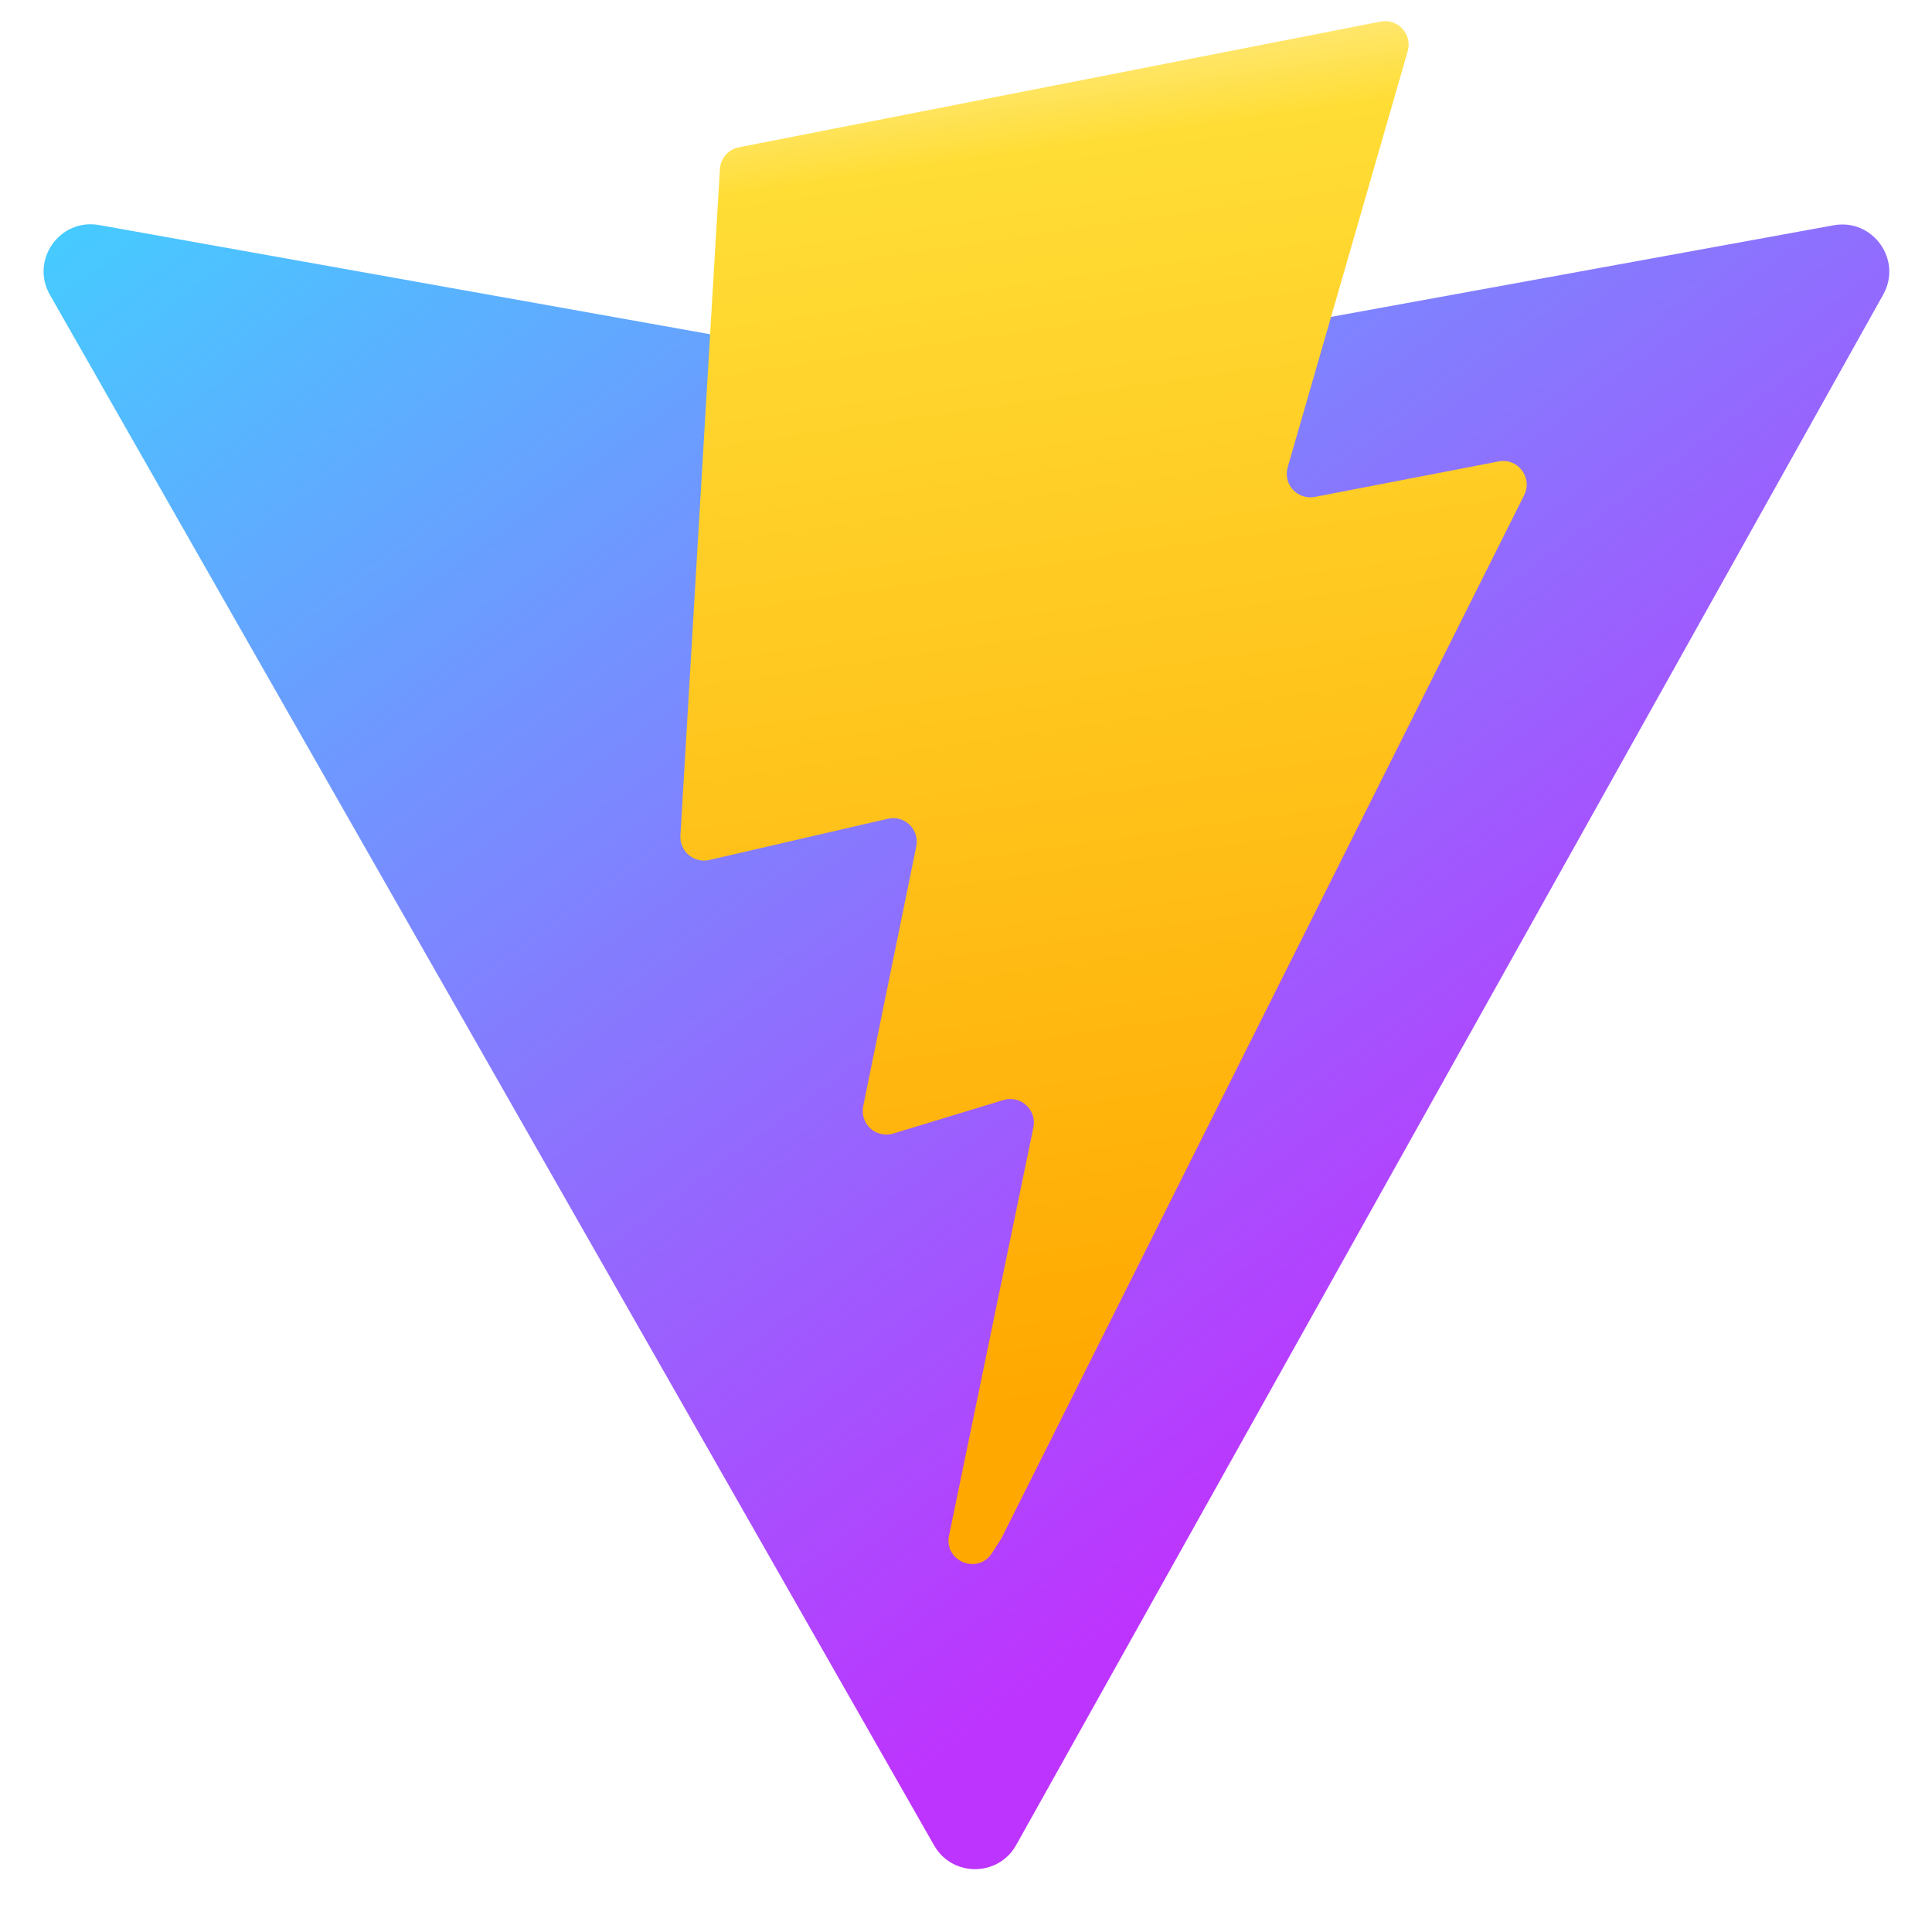
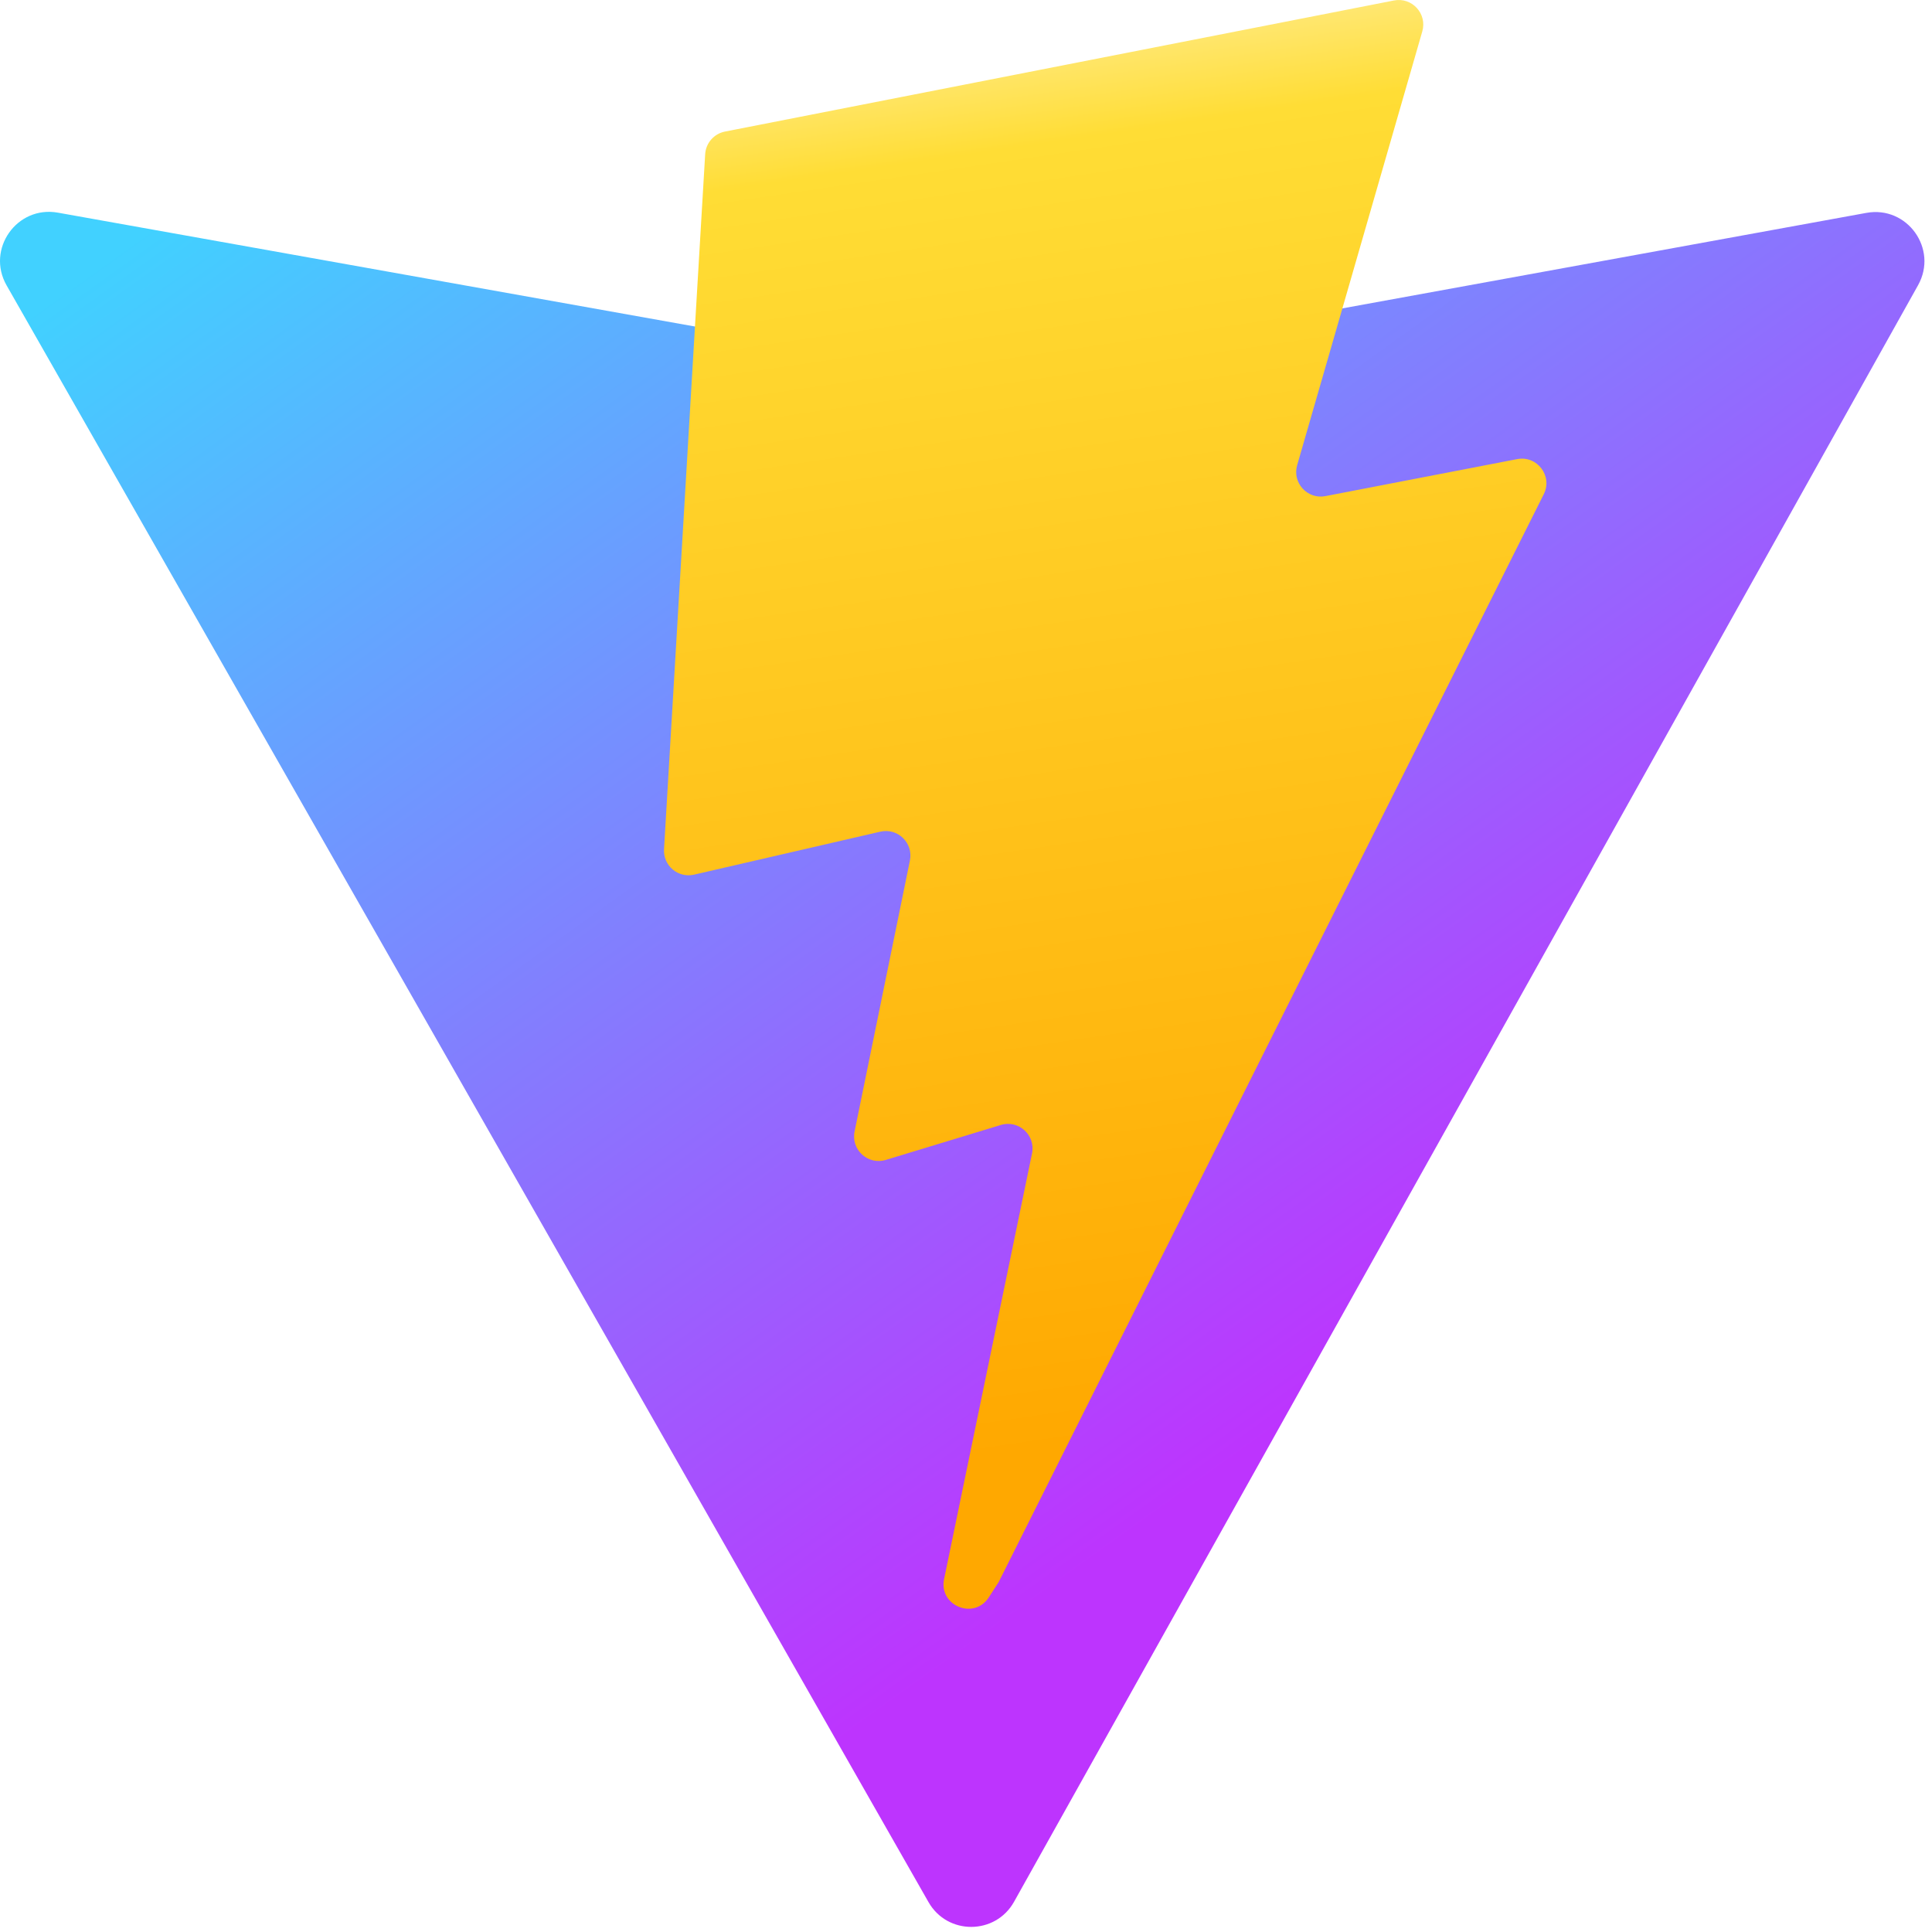
- <svg xmlns="http://www.w3.org/2000/svg" viewBox="0 0 128 128">
+ <svg xmlns="http://www.w3.org/2000/svg" viewBox="0 0 256 257" width="256" height="257" preserveAspectRatio="xMidYMid">
  <defs>
-     <linearGradient id="a" x1="6" x2="235" y1="33" y2="344" gradientTransform="translate(0 .937) scale(.3122)" gradientUnits="userSpaceOnUse">
-       <stop offset="0" stop-color="#41d1ff" />
-       <stop offset="1" stop-color="#bd34fe" />
+     <linearGradient x1="-.828%" y1="7.652%" x2="57.636%" y2="78.411%" id="a">
+       <stop stop-color="#41D1FF" offset="0%" />
+       <stop stop-color="#BD34FE" offset="100%" />
    </linearGradient>
-     <linearGradient id="b" x1="194.651" x2="236.076" y1="8.818" y2="292.989" gradientTransform="translate(0 .937) scale(.3122)" gradientUnits="userSpaceOnUse">
-       <stop offset="0" stop-color="#ffea83" />
-       <stop offset=".083" stop-color="#ffdd35" />
-       <stop offset="1" stop-color="#ffa800" />
+     <linearGradient x1="43.376%" y1="2.242%" x2="50.316%" y2="89.03%" id="b">
+       <stop stop-color="#FFEA83" offset="0%" />
+       <stop stop-color="#FFDD35" offset="8.333%" />
+       <stop stop-color="#FFA800" offset="100%" />
    </linearGradient>
  </defs>
-   <path fill="url(#a)" d="M124.766 19.52 67.324 122.238c-1.187 2.121-4.234 2.133-5.437.024L3.305 19.532c-1.313-2.302.652-5.087 3.261-4.622L64.07 25.187a3.09 3.09 0 0 0 1.11 0l56.3-10.261c2.598-.473 4.575 2.289 3.286 4.594Zm0 0" />
-   <path fill="url(#b)" d="M91.46 1.43 48.954 9.758a1.56 1.56 0 0 0-1.258 1.437l-2.617 44.168a1.563 1.563 0 0 0 1.91 1.614l11.836-2.735a1.562 1.562 0 0 1 1.88 1.836l-3.517 17.219a1.562 1.562 0 0 0 1.985 1.805l7.308-2.223c1.133-.344 2.223.652 1.985 1.812l-5.59 27.047c-.348 1.692 1.902 2.614 2.84 1.164l.625-.968 34.64-69.13c.582-1.16-.421-2.48-1.69-2.234l-12.185 2.352a1.558 1.558 0 0 1-1.793-1.965l7.95-27.562A1.56 1.56 0 0 0 91.46 1.43Zm0 0" />
+   <path d="M255.153 37.938 134.897 252.976c-2.483 4.44-8.862 4.466-11.382.048L.875 37.958c-2.746-4.814 1.371-10.646 6.827-9.67l120.385 21.517a6.537 6.537 0 0 0 2.322-.004l117.867-21.483c5.438-.991 9.574 4.796 6.877 9.62Z" fill="url(#a)" />
+   <path d="M185.432.063 96.44 17.501a3.268 3.268 0 0 0-2.634 3.014l-5.474 92.456a3.268 3.268 0 0 0 3.997 3.378l24.777-5.718c2.318-.535 4.413 1.507 3.936 3.838l-7.361 36.047c-.495 2.426 1.782 4.5 4.151 3.78l15.304-4.649c2.372-.72 4.652 1.36 4.15 3.788l-11.698 56.621c-.732 3.542 3.979 5.473 5.943 2.437l1.313-2.028 72.516-144.72c1.215-2.423-.88-5.186-3.54-4.672l-25.505 4.922c-2.396.462-4.435-1.77-3.759-4.114l16.646-57.705c.677-2.35-1.37-4.583-3.769-4.113Z" fill="url(#b)" />
</svg>
